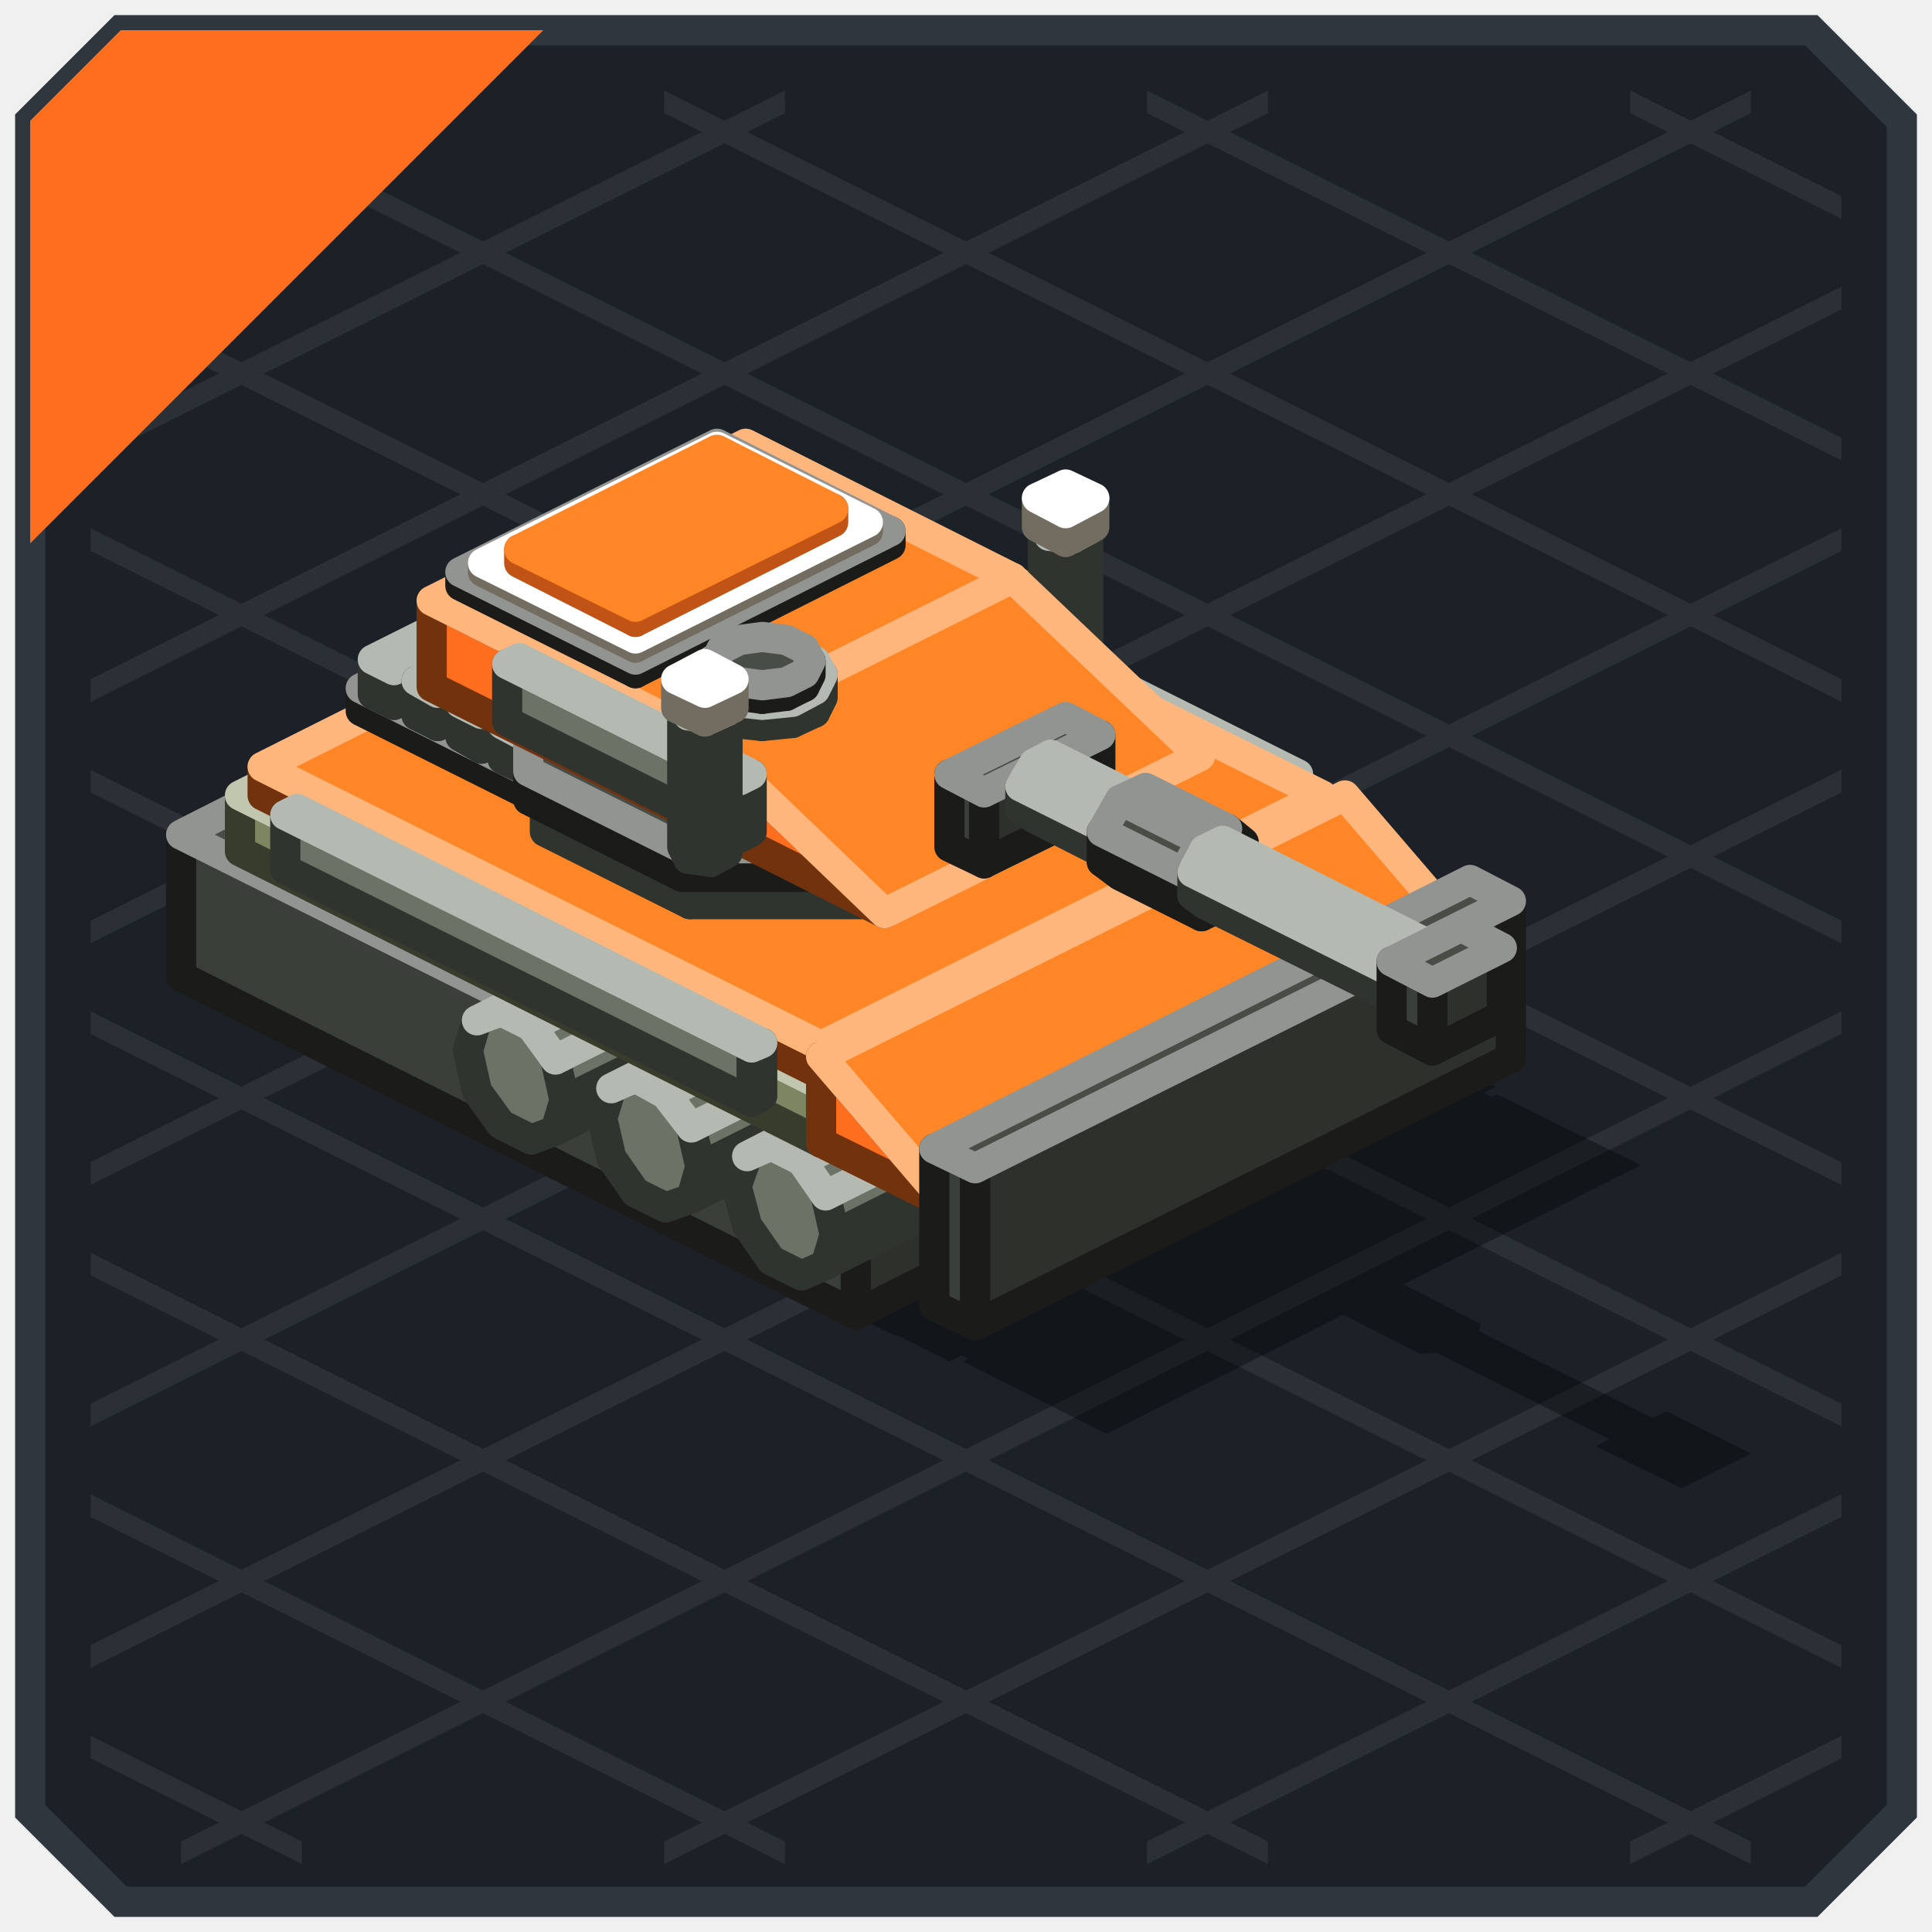
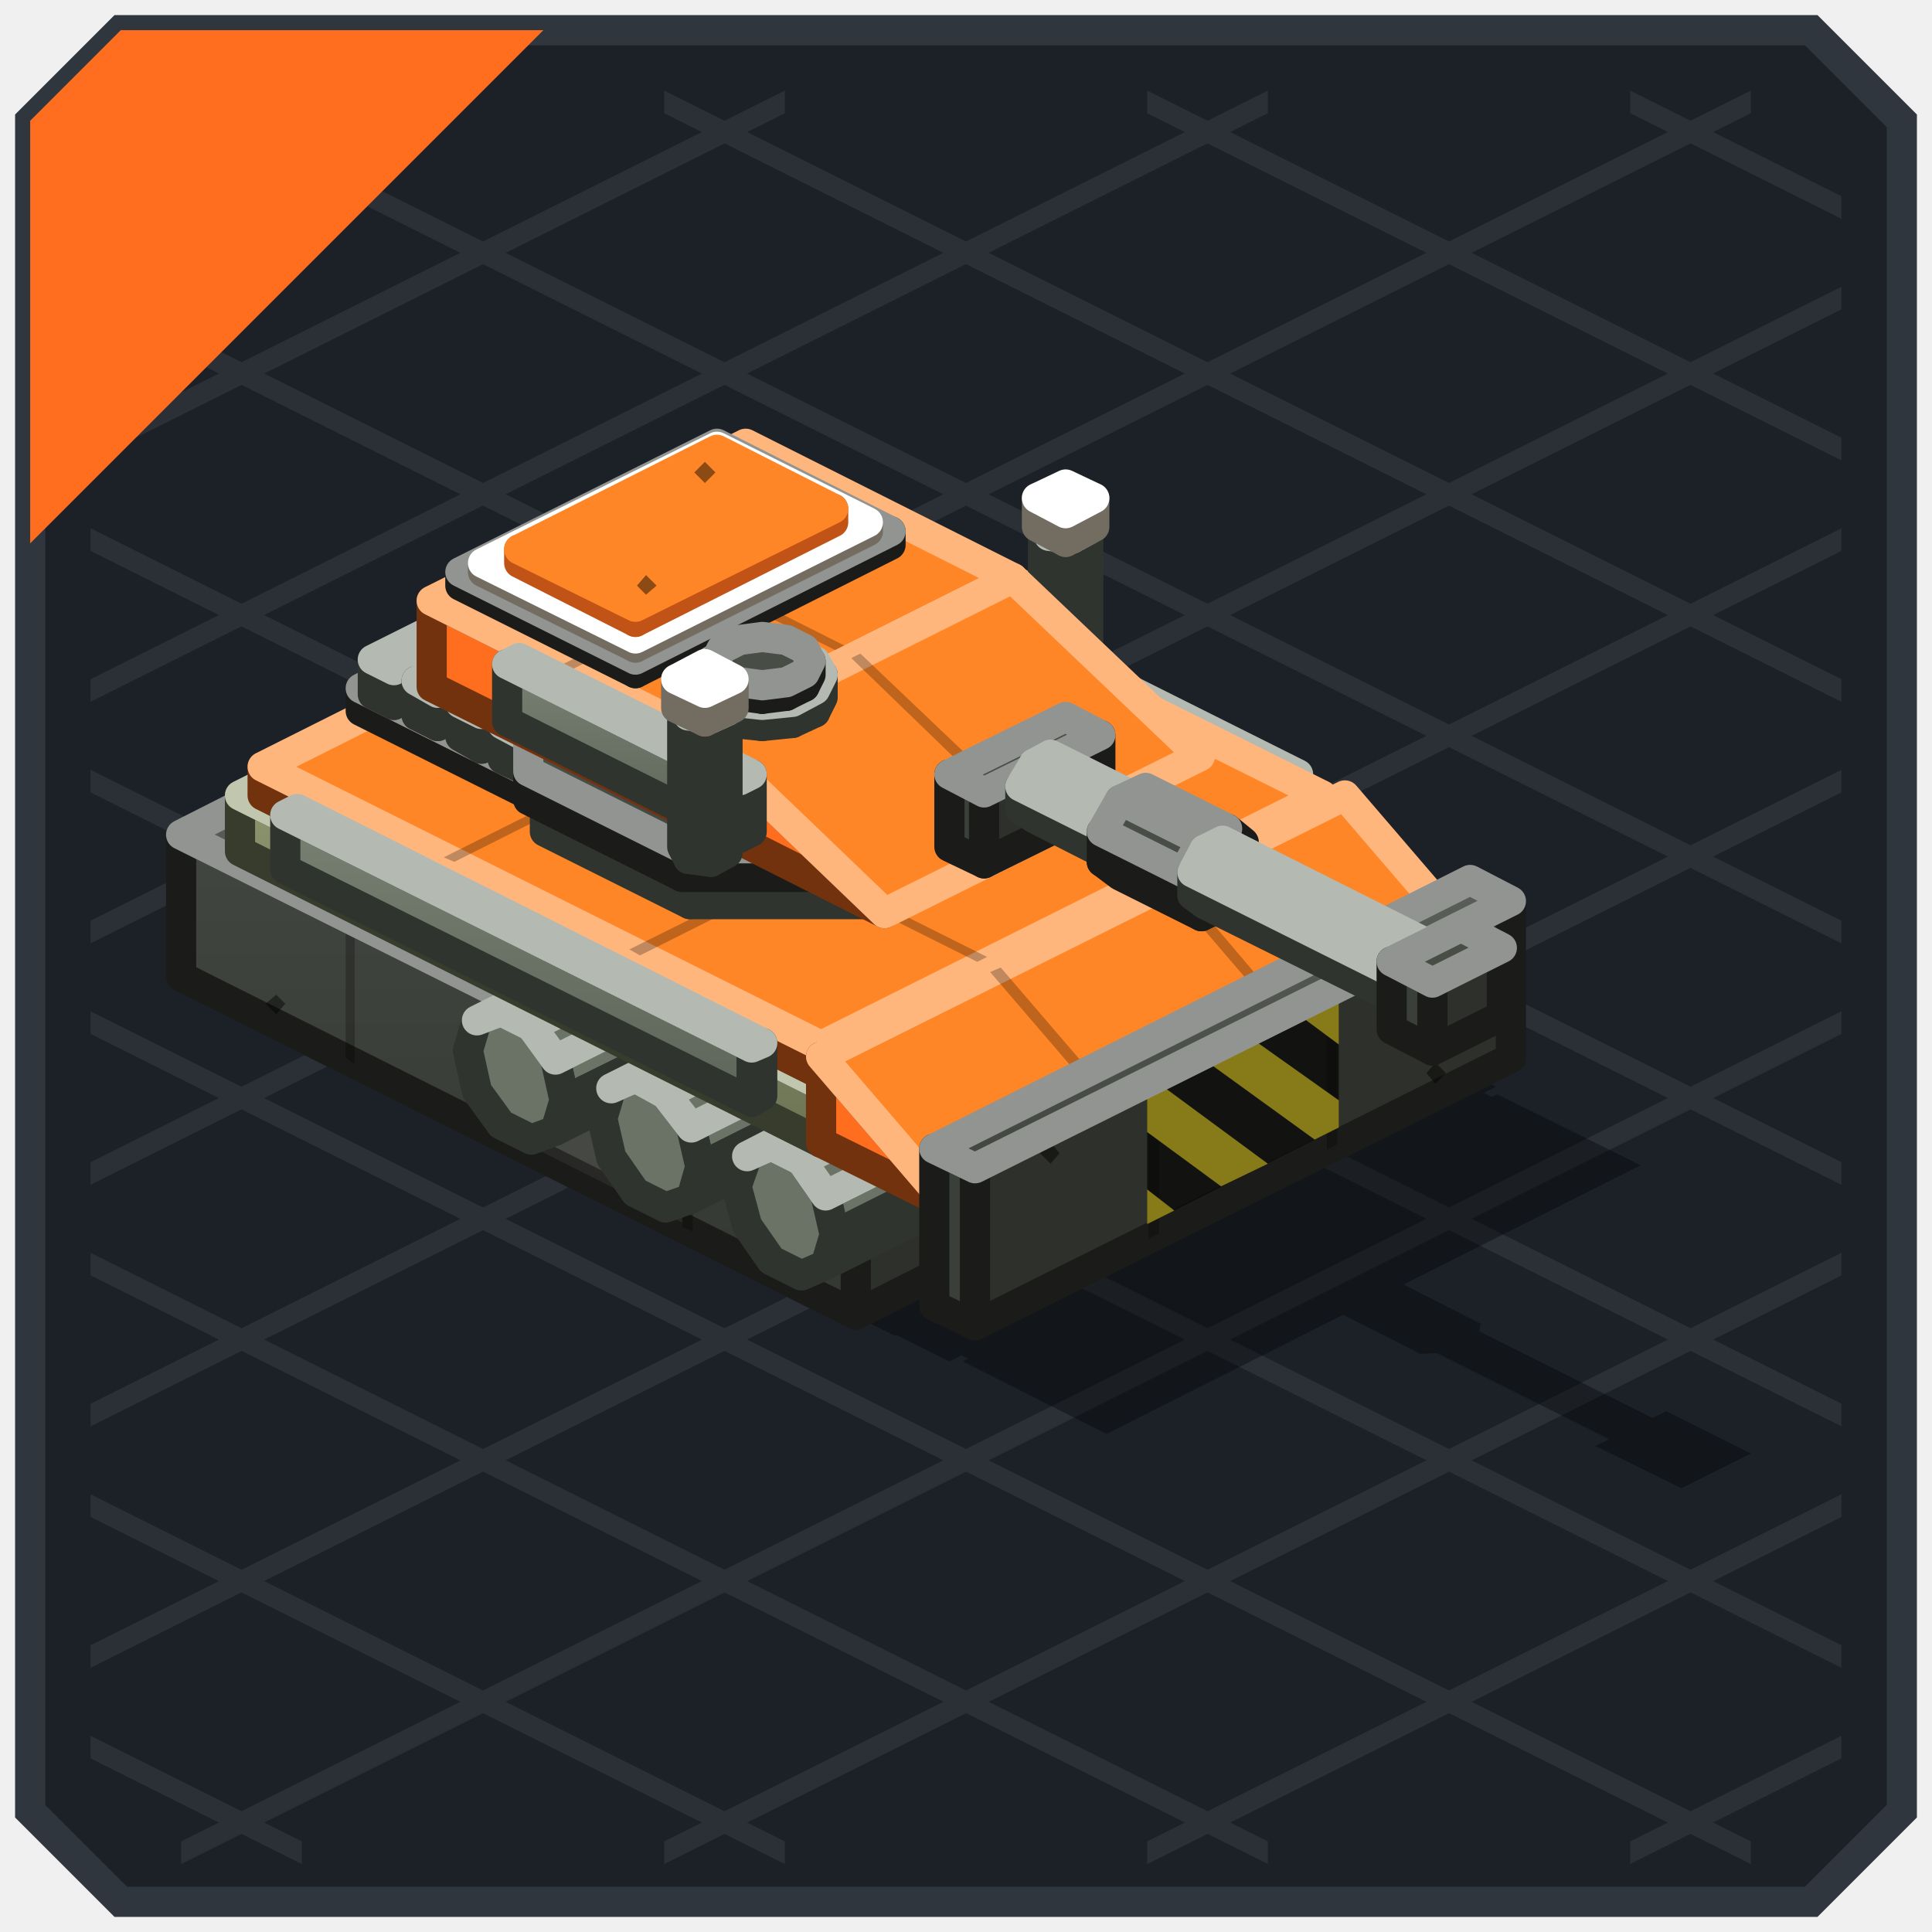
<svg xmlns="http://www.w3.org/2000/svg" width="128" height="128" viewBox="0 0 128 128">
+   <defs>
+     <linearGradient id="s0" x1="0" y1="0" x2="0" y2="1">
+       <stop offset="0" stop-color="#424640" />
+       <stop offset="1" stop-color="#343832" />
+     </linearGradient>
+     <linearGradient id="s1" x1="0" y1="0" x2="0" y2="1">
+       <stop offset="0" stop-color="#5A5F59" />
+       <stop offset="1" stop-color="#424640" />
+     </linearGradient>
+     <linearGradient id="s2" x1="0" y1="0" x2="0" y2="1">
+       <stop offset="0" stop-color="#778071" />
+       <stop offset="1" stop-color="#5E655A" />
+     </linearGradient>
+     <linearGradient id="s3" x1="0" y1="0" x2="0" y2="1">
+       <stop offset="0" stop-color="#8F9889" />
+       <stop offset="1" stop-color="#778071" />
+     </linearGradient>
+     <linearGradient id="s4" x1="0" y1="0" x2="0" y2="1">
+       <stop offset="0" stop-color="#8B946D" />
+       <stop offset="1" stop-color="#6E7556" />
+     </linearGradient>
+     <linearGradient id="s5" x1="0" y1="0" x2="0" y2="1">
+       <stop offset="0" stop-color="#A2AB86" />
+       <stop offset="1" stop-color="#8B946D" />
+     </linearGradient>
+   </defs>
  <g stroke-width="2">
    <polygon points="8,2 120,2 126,8 126,120 120,126 8,126 2,120 2,8" fill="#1C2127" stroke="#2F363D" />
  </g>
  <g>
    <polygon points="108,6 122,13 122,14.5 108,7.5" fill="#2A3036" />
    <polygon points="76,6 122,29 122,30.5 76,7.5" fill="#2A3036" />
    <polygon points="44,6 122,45 122,46.5 44,7.5" fill="#2A3036" />
    <polygon points="12,6 122,61 122,62.5 12,7.5" fill="#2A3036" />
    <polygon points="6,19 122,77 122,78.5 6,20.5" fill="#2A3036" />
    <polygon points="6,35 122,93 122,94.5 6,36.5" fill="#2A3036" />
    <polygon points="6,51 122,109 122,110.5 6,52.5" fill="#2A3036" />
    <polygon points="6,67 116,122 116,123.5 6,68.5" fill="#2A3036" />
    <polygon points="6,83 84,122 84,123.5 6,84.5" fill="#2A3036" />
    <polygon points="6,99 52,122 52,123.5 6,100.5" fill="#2A3036" />
    <polygon points="6,115 20,122 20,123.5 6,116.5" fill="#2A3036" />
    <polygon points="6,13 20,6 20,7.5 6,14.5" fill="#2A3036" />
    <polygon points="6,29 52,6 52,7.5 6,30.5" fill="#2A3036" />
    <polygon points="6,45 84,6 84,7.5 6,46.5" fill="#2A3036" />
    <polygon points="6,61 116,6 116,7.5 6,62.5" fill="#2A3036" />
    <polygon points="6,77 122,19 122,20.5 6,78.5" fill="#2A3036" />
    <polygon points="6,93 122,35 122,36.5 6,94.5" fill="#2A3036" />
    <polygon points="6,109 122,51 122,52.5 6,110.5" fill="#2A3036" />
    <polygon points="12,122 122,67 122,68.5 12,123.5" fill="#2A3036" />
    <polygon points="44,122 122,83 122,84.5 44,123.5" fill="#2A3036" />
    <polygon points="76,122 122,99 122,100.5 76,123.5" fill="#2A3036" />
    <polygon points="108,122 122,115 122,116.5 108,123.5" fill="#2A3036" />
  </g>
  <g>
    <polygon points="8,2 36,2 2,36 2,8" fill="#FF6E1F" />
  </g>
  <g opacity="0.35">
    <polygon points="48.2,46.6 99.1,72 91.4,75.9 40.5,50.5" fill="#000000" />
    <polygon points="51.8,48.2 60.1,52.4 52.1,56.4 43.8,52.2" fill="#000000" />
    <polygon points="60.7,52.7 69,56.8 61,60.9 52.7,56.7" fill="#000000" />
    <polygon points="69.7,57.2 78,61.3 70,65.3 61.7,61.2" fill="#000000" />
    <polygon points="78.6,61.6 86.9,65.8 78.9,69.8 70.6,65.7" fill="#000000" />
    <polygon points="87.6,66.1 95.9,70.3 87.8,74.3 79.5,70.1" fill="#000000" />
    <polygon points="19.7,60.9 70.6,86.3 62.9,90.2 12,64.7" fill="#000000" />
    <polygon points="23.3,62.5 31.6,66.6 23.5,70.6 15.3,66.5" fill="#000000" />
    <polygon points="32.2,67 40.5,71.1 32.5,75.1 24.2,71" fill="#000000" />
    <polygon points="41.2,71.4 49.5,75.6 41.4,79.6 33.1,75.4" fill="#000000" />
    <polygon points="50.1,75.9 58.4,80.1 50.4,84.1 42.1,79.9" fill="#000000" />
    <polygon points="59,80.4 67.3,84.5 59.3,88.5 51,84.4" fill="#000000" />
    <polygon points="44.5,52.5 88.3,74.4 67.5,84.8 23.7,62.9" fill="#000000" />
    <polygon points="56.7,51.6 97.7,72.1 63,89.5 22,69" fill="#000000" />
    <polygon points="59.2,53.6 97.4,72.7 64.3,89.3 26,70.2" fill="#000000" />
    <polygon points="95.3,70.9 103.7,75.1 69,92.5 60.6,88.2" fill="#000000" />
    <polygon points="99.2,72.5 108.7,77.2 73.3,95 63.8,90.2" fill="#000000" />
    <polygon points="53.1,57.5 65.6,63.8 46.4,73.4 33.8,67.1" fill="#000000" />
    <polygon points="54.8,58.4 57.7,59.8 38.5,69.5 35.5,68" fill="#000000" />
    <polygon points="57.7,59.8 60.6,61.3 41.3,70.9 38.4,69.4" fill="#000000" />
    <polygon points="60.6,61.3 63.5,62.7 44.2,72.4 41.3,70.9" fill="#000000" />
    <polygon points="63.5,62.7 66.4,64.2 47.1,73.8 44.2,72.3" fill="#000000" />
    <polygon points="62.1,53.5 95.3,70.1 94.5,70.5 61.3,53.9" fill="#000000" />
    <polygon points="26.6,71.3 59.8,87.8 59,88.2 25.9,71.7" fill="#000000" />
    <polygon points="55.6,63.6 69.1,63.6 80.2,69.2 80.2,75.9 70.7,80.7 57.1,80.7 46,75.2 46,68.4" fill="#000000" />
    <polygon points="56.7,63.8 71.1,63.8 82.6,69.5 82.6,76.8 72.3,81.9 57.9,81.9 46.4,76.2 46.4,68.9" fill="#000000" />
    <polygon points="62.3,61.4 83.8,72.1 63,82.5 41.5,71.8" fill="#000000" />
    <polygon points="80.1,70.2 92.4,76.4 71.6,86.8 59.3,80.6" fill="#000000" />
    <polygon points="69.5,64.2 87.4,73.1 86.6,73.5 68.7,64.6" fill="#000000" />
    <polygon points="47.9,75 65.8,83.9 65,84.3 47.2,75.4" fill="#000000" />
    <polygon points="64.1,64.2 76.3,70.3 59.3,78.8 47.2,72.7" fill="#000000" />
    <polygon points="64.7,65.3 75.1,70.5 59.7,78.2 49.3,73" fill="#000000" />
    <polygon points="65.1,66.6 73.4,70.8 60.3,77.3 52,73.2" fill="#000000" />
    <polygon points="65.2,78.3 67.2,78 69.2,78.3 71.5,79.5 72.1,80.4 71.5,81.4 70.1,82.2 68.1,82.4 66.1,82.2 63.8,81 63.2,80 63.8,79" fill="#000000" />
    <polygon points="66.5,79.1 68.1,78.9 69.7,79.1 71.5,80 71.9,80.8 71.5,81.5 70.3,82.1 68.7,82.3 67.2,82.1 65.4,81.2 65,80.4 65.4,79.7" fill="#000000" />
    <polygon points="83.5,78.5 88.9,81.2 81.2,85.1 75.8,82.4" fill="#000000" />
    <polygon points="83,69.6 84.5,69.8 90.7,72.9 91.1,73.6 90,74.2 88.4,74 82.3,70.9 81.9,70.1" fill="#000000" />
    <polygon points="59.1,81.5 60.6,81.7 66.8,84.8 67.2,85.6 66.1,86.1 64.5,85.9 58.4,82.9 58,82.1" fill="#000000" />
    <polygon points="89.6,72.5 92.7,74 90.8,75 87.6,73.4" fill="#000000" />
    <polygon points="65.7,84.4 68.8,86 66.9,87 63.7,85.4" fill="#000000" />
    <polygon points="83.5,81.8 85,81.7 91.8,85.1 91.6,85.8 90.4,86.4 88.9,86.5 82.2,83.1 82.3,82.4" fill="#000000" />
    <polygon points="89.3,84.4 91.4,84.3 98.1,87.7 97.9,88.7 96.2,89.6 94.1,89.7 87.4,86.3 87.6,85.2" fill="#000000" />
    <polygon points="94.9,87.5 96.4,87.4 112,95.2 111.9,95.9 110.7,96.5 109.1,96.6 93.5,88.8 93.7,88.1" fill="#000000" />
    <polygon points="110.4,93.5 116,96.3 111.4,98.6 105.7,95.8" fill="#000000" />
  </g>
  <g stroke-width="2" stroke-linejoin="round">
    <polygon points="55.5,43 56.1,45.7 48.1,49.7 47.5,47" fill="#6B7366" stroke="#30342E" />
    <polygon points="56.1,45.7 55.5,47.7 47.5,51.7 48.1,49.7" fill="#51574D" stroke="#30342E" />
    <polygon points="45.8,44.8 47.5,47 48.1,49.7 47.5,51.7 45.8,52.3 43.8,51.3 42.2,49.1 41.6,46.4 42.2,44.4 43.8,43.8" fill="#6B7366" stroke="#30342E" />
    <polygon points="53.9,40.8 55.5,43 47.5,47 45.8,44.8" fill="#6B7366" stroke="#B4BAB1" />
    <polygon points="50.2,40.4 51.9,39.8 43.8,43.8 42.2,44.4" fill="#828C7C" stroke="#B4BAB1" />
    <polygon points="51.9,39.8 53.9,40.8 45.8,44.8 43.8,43.8" fill="#828C7C" stroke="#B4BAB1" />
    <polygon points="64.4,47.5 65,50.1 57,54.1 56.4,51.5" fill="#6B7366" stroke="#30342E" />
    <polygon points="65,50.1 64.4,52.2 56.4,56.2 57,54.1" fill="#51574D" stroke="#30342E" />
    <polygon points="54.8,49.2 56.4,51.5 57,54.1 56.4,56.2 54.8,56.8 52.8,55.8 51.2,53.5 50.5,50.9 51.2,48.9 52.8,48.2" fill="#6B7366" stroke="#30342E" />
    <polygon points="62.8,45.2 64.4,47.5 56.4,51.5 54.8,49.2" fill="#6B7366" stroke="#B4BAB1" />
    <polygon points="59.2,44.9 60.8,44.2 52.8,48.2 51.2,48.9" fill="#828C7C" stroke="#B4BAB1" />
    <polygon points="60.8,44.2 62.8,45.2 54.8,49.2 52.8,48.2" fill="#828C7C" stroke="#B4BAB1" />
-     <polygon points="85.2,72.8 40.5,50.5 40.5,41 85.2,63.4" fill="#3B3F39" stroke="#1B1C1A" />
+     <polygon points="85.2,72.8 40.5,50.5 40.5,41 85.2,63.4" fill="url(#s0)" stroke="#1B1C1A" />
+     <polygon points="74.4,67.4 73.7,67.1 73.7,57.6 74.4,57.9" fill="#000000" fill-opacity="0.25" />
+     <polygon points="63.2,61.8 62.6,61.5 62.6,52 63.2,52.4" fill="#000000" fill-opacity="0.25" />
+     <polygon points="52,56.2 51.4,55.9 51.4,46.4 52,46.8" fill="#000000" fill-opacity="0.25" />
+     <polygon points="84.9,72.3 74.4,67 74.4,58.3 84.9,63.6" fill="#000000" fill-opacity="0.06" />
+     <polygon points="78.3,68.4 79,67.7 79.6,68.4 79,69" fill="#000000" fill-opacity="0.45" />
+     <polygon points="46.1,45.5 46.8,44.8 47.4,45.5 46.8,46.1" fill="#000000" fill-opacity="0.45" />
    <polygon points="92.9,69 85.2,72.8 85.2,63.4 92.9,59.5" fill="#2D302B" stroke="#1B1C1A" />
-     <polygon points="85.2,63.4 40.5,41 48.2,37.2 92.9,59.5" fill="#484D46" stroke="#919490" />
+     <polygon points="85.2,63.4 40.5,41 48.2,37.2 92.9,59.5" fill="url(#s1)" stroke="#919490" />
+     <polygon points="74.4,57.9 73.7,57.6 81.4,53.8 82.1,54.1" fill="#000000" fill-opacity="0.25" />
+     <polygon points="63.2,52.4 62.6,52 70.3,48.2 70.9,48.5" fill="#000000" fill-opacity="0.25" />
+     <polygon points="52,46.8 51.4,46.4 59.1,42.6 59.7,42.9" fill="#000000" fill-opacity="0.25" />
+     <polygon points="85.2,63 74.7,57.8 81.8,54.3 92.3,59.5" fill="#000000" fill-opacity="0.06" />
+     <polygon points="79.4,59.7 80.1,59 80.7,59.7 80.1,60.4" fill="#000000" fill-opacity="0.45" />
+     <polygon points="52.8,40.8 53.4,40.2 54.1,40.8 53.4,41.5" fill="#000000" fill-opacity="0.45" />
    <polygon points="73.4,52 74,54.6 66,58.6 65.4,56" fill="#6B7366" stroke="#30342E" />
    <polygon points="74,54.6 73.4,56.6 65.4,60.6 66,58.6" fill="#51574D" stroke="#30342E" />
    <polygon points="63.7,53.7 65.4,56 66,58.6 65.4,60.6 63.7,61.3 61.7,60.3 60.1,58 59.5,55.4 60.1,53.3 61.7,52.7" fill="#6B7366" stroke="#30342E" />
    <polygon points="71.7,49.7 73.4,52 65.4,56 63.7,53.7" fill="#6B7366" stroke="#B4BAB1" />
    <polygon points="68.1,49.3 69.7,48.7 61.7,52.7 60.1,53.3" fill="#828C7C" stroke="#B4BAB1" />
    <polygon points="69.7,48.7 71.7,49.7 63.7,53.7 61.7,52.7" fill="#828C7C" stroke="#B4BAB1" />
    <polygon points="82.3,56.4 82.9,59.1 74.9,63.1 74.3,60.4" fill="#6B7366" stroke="#30342E" />
    <polygon points="82.9,59.1 82.3,61.1 74.3,65.1 74.9,63.1" fill="#51574D" stroke="#30342E" />
    <polygon points="72.7,58.2 74.3,60.4 74.9,63.1 74.3,65.1 72.7,65.7 70.7,64.7 69,62.5 68.4,59.8 69,57.8 70.7,57.2" fill="#6B7366" stroke="#30342E" />
    <polygon points="80.7,54.2 82.3,56.4 74.3,60.4 72.7,58.2" fill="#6B7366" stroke="#B4BAB1" />
    <polygon points="77.1,53.8 78.7,53.2 70.7,57.2 69,57.8" fill="#828C7C" stroke="#B4BAB1" />
    <polygon points="78.7,53.2 80.7,54.2 72.7,58.2 70.7,57.2" fill="#828C7C" stroke="#B4BAB1" />
    <polygon points="27,57.3 27.6,59.9 19.6,63.9 18.9,61.3" fill="#6B7366" stroke="#30342E" />
    <polygon points="27.6,59.9 27,61.9 18.9,66 19.6,63.9" fill="#51574D" stroke="#30342E" />
    <polygon points="17.3,59 18.9,61.3 19.6,63.9 18.9,66 17.3,66.6 15.3,65.6 13.7,63.3 13.1,60.7 13.7,58.7 15.3,58" fill="#6B7366" stroke="#30342E" />
    <polygon points="25.3,55 27,57.3 18.9,61.3 17.3,59" fill="#6B7366" stroke="#B4BAB1" />
    <polygon points="21.7,54.7 23.3,54 15.3,58 13.7,58.7" fill="#828C7C" stroke="#B4BAB1" />
    <polygon points="23.3,54 25.3,55 17.3,59 15.3,58" fill="#828C7C" stroke="#B4BAB1" />
-     <polygon points="61.3,80.3 22.8,61 22.8,53 61.3,72.2" fill="#3B3F39" stroke="#1B1C1A" />
+     <polygon points="61.3,80.3 22.8,61 22.8,53 61.3,72.2" fill="url(#s0)" stroke="#1B1C1A" />
+     <polygon points="48.8,74 48.2,73.7 48.2,65.7 48.8,66" fill="#000000" fill-opacity="0.25" />
+     <polygon points="36,67.6 35.3,67.3 35.3,59.2 36,59.6" fill="#000000" fill-opacity="0.25" />
+     <polygon points="55.3,76.4 55.9,75.8 56.6,76.4 55.9,77.1" fill="#000000" fill-opacity="0.45" />
+     <polygon points="27.5,56.8 28.2,56.1 28.9,56.8 28.2,57.4" fill="#000000" fill-opacity="0.45" />
    <polygon points="82.2,69.9 61.3,80.3 61.3,72.2 82.2,61.8" fill="#2D302B" stroke="#1B1C1A" />
-     <polygon points="61.3,72.2 22.8,53 43.6,42.6 82.2,61.8" fill="#484D46" stroke="#919490" />
+     <polygon points="72.1,74.9 71.4,75.2 71.4,67.2 72.1,66.9" fill="#000000" fill-opacity="0.25" />
+     <polygon points="78.6,70.2 79.2,69.5 79.9,70.2 79.2,70.9" fill="#000000" fill-opacity="0.45" />
+     <polygon points="63.6,71.9 64.3,71.2 64.9,71.9 64.3,72.6" fill="#000000" fill-opacity="0.45" />
+     <polygon points="61.3,72.2 22.8,53 43.6,42.6 82.2,61.8" fill="url(#s1)" stroke="#919490" />
+     <polygon points="48.8,66 48.2,65.7 69,55.2 69.6,55.6" fill="#000000" fill-opacity="0.25" />
+     <polygon points="36,59.6 35.3,59.2 56.1,48.8 56.8,49.1" fill="#000000" fill-opacity="0.25" />
+     <polygon points="71.4,67.2 32.9,47.9 33.5,47.6 72.1,66.9" fill="#000000" fill-opacity="0.25" />
    <polygon points="91.3,60.9 91.9,63.5 83.9,67.6 83.2,64.9" fill="#6B7366" stroke="#30342E" />
    <polygon points="91.9,63.5 91.3,65.6 83.2,69.6 83.9,67.6" fill="#51574D" stroke="#30342E" />
    <polygon points="81.6,62.7 83.2,64.9 83.9,67.6 83.2,69.6 81.6,70.2 79.6,69.2 78,67 77.4,64.3 78,62.3 79.6,61.7" fill="#6B7366" stroke="#30342E" />
    <polygon points="89.6,58.7 91.3,60.9 83.2,64.9 81.6,62.7" fill="#6B7366" stroke="#B4BAB1" />
    <polygon points="86,58.3 87.6,57.6 79.6,61.7 78,62.3" fill="#828C7C" stroke="#B4BAB1" />
    <polygon points="87.6,57.6 89.6,58.7 81.6,62.7 79.6,61.7" fill="#828C7C" stroke="#B4BAB1" />
-     <polygon points="85.2,55.3 54.4,39.8 54.4,36.3 85.2,51.7" fill="#6B7366" stroke="#30342E" />
+     <polygon points="85.2,55.3 54.4,39.8 54.4,36.3 85.2,51.7" fill="url(#s2)" stroke="#30342E" />
    <polygon points="86,54.9 85.2,55.3 85.2,51.7 86,51.3" fill="#51574D" stroke="#30342E" />
-     <polygon points="85.2,51.7 54.4,36.3 55.2,35.9 86,51.3" fill="#828C7C" stroke="#B4BAB1" />
+     <polygon points="85.2,51.7 54.4,36.3 55.2,35.9 86,51.3" fill="url(#s3)" stroke="#B4BAB1" />
    <polygon points="35.9,61.8 36.5,64.4 28.5,68.4 27.9,65.8" fill="#6B7366" stroke="#30342E" />
    <polygon points="36.5,64.4 35.9,66.4 27.9,70.4 28.5,68.4" fill="#51574D" stroke="#30342E" />
    <polygon points="26.3,63.5 27.9,65.8 28.5,68.4 27.9,70.4 26.3,71.1 24.3,70.1 22.6,67.8 22,65.2 22.6,63.1 24.3,62.5" fill="#6B7366" stroke="#30342E" />
    <polygon points="34.3,59.5 35.9,61.8 27.9,65.8 26.3,63.5" fill="#6B7366" stroke="#B4BAB1" />
    <polygon points="30.7,59.1 32.3,58.5 24.3,62.5 22.6,63.1" fill="#828C7C" stroke="#B4BAB1" />
    <polygon points="32.3,58.5 34.3,59.5 26.3,63.5 24.3,62.5" fill="#828C7C" stroke="#B4BAB1" />
-     <polygon points="56.7,87.1 12,64.7 12,55.3 56.7,77.6" fill="#3B3F39" stroke="#1B1C1A" />
+     <polygon points="56.7,87.1 12,64.7 12,55.3 56.7,77.6" fill="url(#s0)" stroke="#1B1C1A" />
+     <polygon points="45.9,81.6 45.2,81.3 45.2,71.9 45.9,72.2" fill="#000000" fill-opacity="0.25" />
+     <polygon points="34.7,76.1 34,75.7 34,66.3 34.7,66.6" fill="#000000" fill-opacity="0.25" />
+     <polygon points="23.5,70.5 22.9,70.1 22.9,60.7 23.5,61" fill="#000000" fill-opacity="0.25" />
+     <polygon points="45.2,81 34.7,75.7 34.7,67 45.2,72.2" fill="#FFFFFF" fill-opacity="0.06" />
+     <polygon points="49.8,75.8 50.5,75.2 51.1,75.8 50.5,76.5" fill="#000000" fill-opacity="0.45" />
+     <polygon points="17.6,66.5 18.3,65.9 18.9,66.5 18.3,67.2" fill="#000000" fill-opacity="0.45" />
    <polygon points="64.4,83.2 56.7,87.1 56.7,77.6 64.4,73.8" fill="#2D302B" stroke="#1B1C1A" />
-     <polygon points="56.7,77.6 12,55.3 19.7,51.4 64.4,73.8" fill="#484D46" stroke="#919490" />
+     <polygon points="56.7,77.6 12,55.3 19.7,51.4 64.4,73.8" fill="url(#s1)" stroke="#919490" />
+     <polygon points="45.9,72.2 45.2,71.9 52.9,68 53.6,68.4" fill="#000000" fill-opacity="0.25" />
+     <polygon points="34.7,66.6 34,66.3 41.7,62.4 42.4,62.8" fill="#000000" fill-opacity="0.25" />
+     <polygon points="23.5,61 22.9,60.7 30.6,56.9 31.2,57.2" fill="#000000" fill-opacity="0.25" />
+     <polygon points="45.5,71.7 35,66.5 42.1,62.9 52.6,68.2" fill="#FFFFFF" fill-opacity="0.06" />
+     <polygon points="56.4,71.2 57.1,70.5 57.7,71.2 57.1,71.9" fill="#000000" fill-opacity="0.45" />
+     <polygon points="18.7,57.9 19.3,57.2 20,57.9 19.3,58.5" fill="#000000" fill-opacity="0.45" />
    <polygon points="44.8,66.2 45.5,68.9 37.4,72.9 36.8,70.2" fill="#6B7366" stroke="#30342E" />
    <polygon points="45.5,68.9 44.8,70.9 36.8,74.9 37.4,72.9" fill="#51574D" stroke="#30342E" />
    <polygon points="35.2,68 36.8,70.2 37.4,72.9 36.8,74.9 35.2,75.5 33.2,74.5 31.6,72.3 31,69.6 31.6,67.6 33.2,67" fill="#6B7366" stroke="#30342E" />
    <polygon points="43.2,64 44.8,66.2 36.8,70.2 35.2,68" fill="#6B7366" stroke="#B4BAB1" />
    <polygon points="39.6,63.6 41.2,63 33.2,67 31.6,67.6" fill="#828C7C" stroke="#B4BAB1" />
    <polygon points="41.2,63 43.2,64 35.2,68 33.2,67" fill="#828C7C" stroke="#B4BAB1" />
    <polygon points="53.8,70.7 54.4,73.3 46.4,77.3 45.8,74.7" fill="#6B7366" stroke="#30342E" />
    <polygon points="54.4,73.3 53.8,75.4 45.8,79.4 46.4,77.3" fill="#51574D" stroke="#30342E" />
    <polygon points="44.1,72.5 45.8,74.7 46.4,77.3 45.8,79.4 44.1,80 42.1,79 40.5,76.7 39.9,74.1 40.5,72.1 42.1,71.4" fill="#6B7366" stroke="#30342E" />
    <polygon points="52.2,68.4 53.8,70.7 45.8,74.7 44.1,72.5" fill="#6B7366" stroke="#B4BAB1" />
    <polygon points="48.5,68.1 50.2,67.4 42.1,71.4 40.5,72.1" fill="#828C7C" stroke="#B4BAB1" />
    <polygon points="50.2,67.4 52.2,68.4 44.1,72.5 42.1,71.4" fill="#828C7C" stroke="#B4BAB1" />
    <polygon points="62.7,75.2 63.3,77.8 55.3,81.8 54.7,79.2" fill="#6B7366" stroke="#30342E" />
    <polygon points="63.3,77.8 62.7,79.8 54.7,83.8 55.3,81.8" fill="#51574D" stroke="#30342E" />
    <polygon points="53.1,76.9 54.7,79.2 55.3,81.8 54.7,83.8 53.1,84.5 51.1,83.5 49.5,81.2 48.8,78.6 49.5,76.6 51.1,75.9" fill="#6B7366" stroke="#30342E" />
    <polygon points="61.1,72.9 62.7,75.2 54.7,79.2 53.1,76.9" fill="#6B7366" stroke="#B4BAB1" />
    <polygon points="57.5,72.5 59.1,71.9 51.1,75.9 49.5,76.6" fill="#828C7C" stroke="#B4BAB1" />
    <polygon points="59.1,71.9 61.1,72.9 53.1,76.9 51.1,75.9" fill="#828C7C" stroke="#B4BAB1" />
-     <polygon points="54.4,75.7 15.9,56.4 15.9,52.7 54.4,71.9" fill="#7D8562" stroke="#383C2C" />
+     <polygon points="54.4,75.7 15.9,56.4 15.9,52.7 54.4,71.9" fill="url(#s4)" stroke="#383C2C" />
    <polygon points="89.1,58.4 54.4,75.7 54.4,71.9 89.1,54.6" fill="#5F654A" stroke="#383C2C" />
-     <polygon points="54.4,71.9 15.9,52.7 50.5,35.3 89.1,54.6" fill="#98A278" stroke="#C1C7AE" />
+     <polygon points="54.4,71.9 15.9,52.7 50.5,35.3 89.1,54.6" fill="url(#s5)" stroke="#C1C7AE" />
+     <polygon points="41.9,65.7 41.2,65.3 75.9,48 76.6,48.3" fill="#000000" fill-opacity="0.25" />
+     <polygon points="29,59.2 28.4,58.9 63.1,41.6 63.7,41.9" fill="#000000" fill-opacity="0.25" />
+     <polygon points="65.6,66.3 27.1,47 27.7,46.7 66.3,66" fill="#000000" fill-opacity="0.25" />
+     <polygon points="77.2,60.5 38.7,41.3 39.3,40.9 77.9,60.2" fill="#000000" fill-opacity="0.25" />
+     <polygon points="77.5,60 65.3,53.9 76.2,48.5 88.4,54.6" fill="#FFFFFF" fill-opacity="0.06" />
+     <polygon points="64.7,53.6 52.5,47.5 63.4,42.1 75.6,48.2" fill="#000000" fill-opacity="0.06" />
+     <polygon points="28.7,58.8 16.5,52.7 27.4,47.2 39.6,53.3" fill="#000000" fill-opacity="0.06" />
+     <polygon points="51.8,47.2 39.6,41.1 50.5,35.6 62.7,41.7" fill="#FFFFFF" fill-opacity="0.06" />
    <polygon points="54.4,71.2 17.4,52.7 17.4,50.8 54.4,69.3" fill="#FF6E1F" stroke="#73320E" />
    <polygon points="87.6,54.6 54.4,71.2 54.4,69.3 87.6,52.7" fill="#C15317" stroke="#73320E" />
    <polygon points="54.4,69.3 17.4,50.8 50.5,34.2 87.6,52.7" fill="#FF8626" stroke="#FFB67D" />
-     <polygon points="35.5,52.9 23.9,47.1 23.9,45.6 35.5,51.4" fill="#3B3F39" stroke="#1B1C1A" />
+     <polygon points="42.4,63.3 41.7,62.9 74.9,46.4 75.5,46.7" fill="#000000" fill-opacity="0.25" />
+     <polygon points="30.1,57.1 29.4,56.8 62.6,40.2 63.2,40.5" fill="#000000" fill-opacity="0.25" />
+     <polygon points="65.1,63.9 28.1,45.4 28.8,45.1 65.8,63.6" fill="#000000" fill-opacity="0.25" />
+     <polygon points="76.2,58.4 39.2,39.9 39.8,39.6 76.8,58.1" fill="#000000" fill-opacity="0.25" />
+     <polygon points="35.5,52.9 23.9,47.1 23.9,45.6 35.5,51.4" fill="url(#s0)" stroke="#1B1C1A" />
    <polygon points="54.8,43.3 35.5,52.9 35.5,51.4 54.8,41.7" fill="#2D302B" stroke="#1B1C1A" />
-     <polygon points="35.5,51.4 23.9,45.6 43.2,36 54.8,41.7" fill="#484D46" stroke="#919490" />
+     <polygon points="35.5,51.4 23.9,45.6 43.2,36 54.8,41.7" fill="url(#s1)" stroke="#919490" />
+     <polygon points="44.8,46.7 33.3,40.9 33.9,40.6 45.5,46.4" fill="#000000" fill-opacity="0.25" />
+     <polygon points="49.8,42.3 50.5,41.6 51.1,42.3 50.5,42.9" fill="#000000" fill-opacity="0.45" />
+     <polygon points="27.6,45.1 28.3,44.4 28.9,45.1 28.3,45.7" fill="#000000" fill-opacity="0.45" />
    <polygon points="26.1,46.7 24.7,46 24.7,43.7 26.1,44.4" fill="#6B7366" stroke="#30342E" />
    <polygon points="45.4,37 26.1,46.7 26.1,44.4 45.4,34.8" fill="#51574D" stroke="#30342E" />
-     <polygon points="26.1,44.4 24.7,43.7 43.9,34.1 45.4,34.8" fill="#828C7C" stroke="#B4BAB1" />
+     <polygon points="26.1,44.4 24.7,43.7 43.9,34.1 45.4,34.8" fill="url(#s3)" stroke="#B4BAB1" />
    <polygon points="29,48.1 27.6,47.4 27.6,45.1 29,45.9" fill="#6B7366" stroke="#30342E" />
    <polygon points="48.3,38.5 29,48.1 29,45.9 48.3,36.2" fill="#51574D" stroke="#30342E" />
-     <polygon points="29,45.9 27.6,45.1 46.8,35.5 48.3,36.2" fill="#828C7C" stroke="#B4BAB1" />
+     <polygon points="29,45.9 27.6,45.1 46.8,35.5 48.3,36.2" fill="url(#s3)" stroke="#B4BAB1" />
    <polygon points="31.9,49.6 30.5,48.8 30.5,46.6 31.9,47.3" fill="#6B7366" stroke="#30342E" />
    <polygon points="51.2,39.9 31.9,49.6 31.9,47.3 51.2,37.7" fill="#51574D" stroke="#30342E" />
-     <polygon points="31.9,47.3 30.5,46.6 49.7,36.9 51.2,37.7" fill="#828C7C" stroke="#B4BAB1" />
+     <polygon points="31.9,47.3 30.5,46.6 49.7,36.9 51.2,37.7" fill="url(#s3)" stroke="#B4BAB1" />
    <polygon points="34.8,51 33.3,50.3 33.3,48 34.8,48.8" fill="#6B7366" stroke="#30342E" />
    <polygon points="54.1,41.4 34.8,51 34.8,48.8 54.1,39.1" fill="#51574D" stroke="#30342E" />
-     <polygon points="34.8,48.8 33.3,48 52.6,38.4 54.1,39.1" fill="#828C7C" stroke="#B4BAB1" />
-     <polygon points="49.8,73 18.9,57.6 18.9,54 49.8,69.4" fill="#6B7366" stroke="#30342E" />
+     <polygon points="34.8,48.8 33.3,48 52.6,38.4 54.1,39.1" fill="url(#s3)" stroke="#B4BAB1" />
+     <polygon points="49.8,73 18.9,57.6 18.9,54 49.8,69.4" fill="url(#s2)" stroke="#30342E" />
    <polygon points="50.5,72.6 49.8,73 49.8,69.4 50.5,69.1" fill="#51574D" stroke="#30342E" />
-     <polygon points="49.8,69.4 18.9,54 19.7,53.6 50.5,69.1" fill="#828C7C" stroke="#B4BAB1" />
+     <polygon points="49.8,69.4 18.9,54 19.7,53.6 50.5,69.1" fill="url(#s3)" stroke="#B4BAB1" />
    <polygon points="62.9,79.9 54.4,75.7 54.4,70" fill="#FF6E1F" stroke="#73320E" />
    <polygon points="62.9,79.9 54.4,70 89.1,52.7 97.6,62.6" fill="#FF8626" stroke="#FFB67D" />
+     <polygon points="74.1,74.3 65.6,64.4 66.3,64.1 74.8,74" fill="#000000" fill-opacity="0.25" />
+     <polygon points="85.7,68.5 77.2,58.6 77.9,58.3 86.3,68.2" fill="#000000" fill-opacity="0.25" />
    <polygon points="64.6,87.8 61.9,86.5 61.9,76.1 64.6,77.4" fill="#3B3F39" stroke="#1B1C1A" />
    <polygon points="100.1,70.1 64.6,87.8 64.6,77.4 100.1,59.7" fill="#2D302B" stroke="#1B1C1A" />
-     <polygon points="64.6,77.4 61.9,76.1 97.4,58.3 100.1,59.7" fill="#484D46" stroke="#919490" />
+     <polygon points="88.6,75.8 87.9,76.2 87.9,65.8 88.6,65.4" fill="#000000" fill-opacity="0.25" />
+     <polygon points="76.8,81.7 76.1,82.1 76.1,71.7 76.8,71.4" fill="#000000" fill-opacity="0.25" />
+     <polygon points="94.5,71.1 95.1,70.4 95.8,71.1 95.1,71.8" fill="#000000" fill-opacity="0.45" />
+     <polygon points="68.9,76.4 69.6,75.7 70.2,76.4 69.6,77.1" fill="#000000" fill-opacity="0.45" />
+     <polygon points="88.7,74.7 76,81.1 76,71.7 88.7,65.4" fill="#000000" fill-opacity="0.6" />
+     <polygon points="85.6,66.9 88.7,65.4 88.7,69.2" fill="#867A19" />
+     <polygon points="79.5,70 82.5,68.5 88.7,72.9 88.7,74.7 87.1,75.5" fill="#867A19" />
+     <polygon points="76,75 76,71.7 76.4,71.5 84,77.1 80.9,78.6" fill="#867A19" />
+     <polygon points="76,78.8 77.8,80.2 76,81.1" fill="#867A19" />
+     <polygon points="64.6,77.4 61.9,76.1 97.4,58.3 100.1,59.7" fill="url(#s1)" stroke="#919490" />
    <polygon points="59.2,59.9 45.7,59.9 45.7,57.5 59.2,57.5" fill="#6B7366" stroke="#30342E" />
    <polygon points="45.7,59.9 36.1,55.1 36.1,52.8 45.7,57.5" fill="#6B7366" stroke="#30342E" />
    <polygon points="68.8,55.1 59.2,59.9 59.2,57.5 68.8,52.8" fill="#51574D" stroke="#30342E" />
-     <polygon points="59.2,57.5 45.7,57.5 36.1,52.8 36.1,46 45.7,41.2 59.2,41.2 68.8,46 68.8,52.8" fill="#828C7C" stroke="#B4BAB1" />
+     <polygon points="59.2,57.5 45.7,57.5 36.1,52.8 36.1,46 45.7,41.2 59.2,41.2 68.8,46 68.8,52.8" fill="url(#s3)" stroke="#B4BAB1" />
    <polygon points="59.7,58.1 45.2,58.1 45.2,56.2 59.7,56.2" fill="#3B3F39" stroke="#1B1C1A" />
    <polygon points="45.2,58.1 35,53 35,51.1 45.2,56.2" fill="#3B3F39" stroke="#1B1C1A" />
    <polygon points="69.9,53 59.7,58.1 59.7,56.2 69.9,51.1" fill="#2D302B" stroke="#1B1C1A" />
-     <polygon points="59.7,56.2 45.2,56.2 35,51.1 35,43.9 45.2,38.8 59.7,38.8 69.9,43.9 69.9,51.1" fill="#484D46" stroke="#919490" />
-     <polygon points="70.6,44.7 55.2,37 55.2,33.2 70.6,40.9" fill="#6B7366" stroke="#30342E" />
+     <polygon points="59.7,56.2 45.2,56.2 35,51.1 35,43.9 45.2,38.8 59.7,38.8 69.9,43.9 69.9,51.1" fill="url(#s1)" stroke="#919490" />
+     <polygon points="70.6,44.7 55.2,37 55.2,33.2 70.6,40.9" fill="url(#s2)" stroke="#30342E" />
    <polygon points="71.4,44.3 70.6,44.7 70.6,40.9 71.4,40.6" fill="#51574D" stroke="#30342E" />
-     <polygon points="70.6,40.9 55.2,33.2 55.9,32.8 71.4,40.6" fill="#828C7C" stroke="#B4BAB1" />
+     <polygon points="70.6,40.9 55.2,33.2 55.9,32.8 71.4,40.6" fill="url(#s3)" stroke="#B4BAB1" />
    <polygon points="71,45.1 69.5,44.9 69.5,35.5 71,35.7" fill="#6B7366" stroke="#30342E" />
    <polygon points="69.5,44.9 69.1,44.2 69.1,34.7 69.5,35.5" fill="#6B7366" stroke="#30342E" />
    <polygon points="72.1,44.6 71,45.1 71,35.7 72.1,35.1" fill="#51574D" stroke="#30342E" />
    <polygon points="71,35.7 69.5,35.5 69.1,34.7 70.2,34.2 71.7,34.4 72.1,35.1" fill="#828C7C" stroke="#B4BAB1" />
    <polygon points="46.3,54.3 28.6,45.5 28.6,39.8 46.3,48.7" fill="#FF6E1F" stroke="#73320E" />
+     <polygon points="37.8,50.1 37.1,49.7 37.1,44.1 37.8,44.4" fill="#000000" fill-opacity="0.25" />
    <polygon points="67.1,43.9 46.3,54.3 46.3,48.7 67.1,38.3" fill="#C15317" stroke="#73320E" />
+     <polygon points="57,49 56.4,49.3 56.4,43.6 57,43.3" fill="#000000" fill-opacity="0.25" />
    <polygon points="46.3,48.7 28.6,39.8 49.4,29.4 67.1,38.3" fill="#FF8626" stroke="#FFB67D" />
+     <polygon points="37.8,44.4 37.1,44.1 57.9,33.7 58.6,34" fill="#000000" fill-opacity="0.25" />
+     <polygon points="56.4,43.6 38.7,34.8 39.3,34.4 57,43.3" fill="#000000" fill-opacity="0.25" />
    <polygon points="42.1,44.6 30.5,38.8 30.5,37.9 42.1,43.7" fill="#3B3F39" stroke="#1B1C1A" />
    <polygon points="59,36.1 42.1,44.6 42.1,43.7 59,35.2" fill="#2D302B" stroke="#1B1C1A" />
-     <polygon points="42.1,43.7 30.5,37.9 47.5,29.4 59,35.2" fill="#484D46" stroke="#919490" />
+     <polygon points="42.1,43.7 30.5,37.9 47.5,29.4 59,35.2" fill="url(#s1)" stroke="#919490" />
+     <polygon points="42.2,41.7 42.8,41 43.5,41.7 42.8,42.3" fill="#000000" fill-opacity="0.45" />
+     <polygon points="46,31.4 46.7,30.8 47.4,31.4 46.7,32.1" fill="#000000" fill-opacity="0.45" />
    <polygon points="42.1,42.9 32,37.9 32,37.3 42.1,42.3" fill="#FFF1D6" stroke="#736C60" />
    <polygon points="57.5,35.2 42.1,42.9 42.1,42.3 57.5,34.6" fill="#C1B6A2" stroke="#736C60" />
    <polygon points="42.1,42.3 32,37.3 47.5,29.6 57.5,34.6" fill="#FFFFFF" stroke="#FFFFFF" />
    <polygon points="42.1,41.2 34.4,37.3 34.4,36.4 42.1,40.2" fill="#FF6E1F" stroke="#C15317" />
    <polygon points="55.2,34.6 42.1,41.2 42.1,40.2 55.2,33.7" fill="#C15317" stroke="#C15317" />
    <polygon points="42.1,40.2 34.4,36.4 47.5,29.8 55.2,33.7" fill="#FF8626" stroke="#FF8626" />
+     <polygon points="42.2,38.8 42.8,38.1 43.5,38.8 42.8,39.4" fill="#000000" fill-opacity="0.45" />
+     <polygon points="46,31.3 46.7,30.6 47.4,31.3 46.7,32" fill="#000000" fill-opacity="0.45" />
    <polygon points="70.6,35.9 68.7,34.9 68.7,33 70.6,34" fill="#FFF1D6" stroke="#736C60" />
    <polygon points="72.5,34.9 70.6,35.9 70.6,34 72.5,33" fill="#C1B6A2" stroke="#736C60" />
    <polygon points="70.6,34 68.7,33 70.6,32.1 72.5,33" fill="#FFFFFF" stroke="#FFFFFF" />
    <polygon points="58.6,60.5 46.3,54.3 46.3,48.7" fill="#FF6E1F" stroke="#73320E" />
    <polygon points="58.6,60.5 46.3,48.7 67.1,38.3 79.5,50.1" fill="#FF8626" stroke="#FFB67D" />
-     <polygon points="49,55.5 33.6,47.8 33.6,44 49,51.7" fill="#6B7366" stroke="#30342E" />
+     <polygon points="68.7,55.5 56.4,43.6 57,43.3 69.4,55.1" fill="#000000" fill-opacity="0.25" />
+     <polygon points="49,55.5 33.6,47.8 33.6,44 49,51.7" fill="url(#s2)" stroke="#30342E" />
    <polygon points="49.8,55.1 49,55.5 49,51.7 49.8,51.3" fill="#51574D" stroke="#30342E" />
-     <polygon points="49,51.7 33.6,44 34.4,43.6 49.8,51.3" fill="#828C7C" stroke="#B4BAB1" />
+     <polygon points="49,51.7 33.6,44 34.4,43.6 49.8,51.3" fill="url(#s3)" stroke="#B4BAB1" />
    <polygon points="52.5,47.9 50.5,48.1 50.5,46.7 52.5,46.5" fill="#51574D" stroke="#30342E" />
    <polygon points="50.5,48.1 48.6,47.9 48.6,46.5 50.5,46.7" fill="#6B7366" stroke="#30342E" />
    <polygon points="48.6,47.9 47.1,47.2 47.1,45.7 48.6,46.5" fill="#6B7366" stroke="#30342E" />
    <polygon points="47.1,47.2 46.6,46.2 46.6,44.7 47.1,45.7" fill="#6B7366" stroke="#30342E" />
    <polygon points="54.5,46.2 54,47.2 54,45.7 54.5,44.7" fill="#51574D" stroke="#30342E" />
    <polygon points="54,47.2 52.5,47.9 52.5,46.5 54,45.7" fill="#51574D" stroke="#30342E" />
    <polygon points="52.5,46.5 50.5,46.7 48.6,46.5 47.1,45.7 46.6,44.7 47.1,43.8 48.6,43 50.5,42.8 52.5,43 54,43.8 54.5,44.7 54,45.7" fill="#828C7C" stroke="#B4BAB1" />
    <polygon points="52.1,46.1 50.5,46.3 50.5,45.4 52.1,45.2" fill="#2D302B" stroke="#1B1C1A" />
    <polygon points="50.5,46.3 49,46.1 49,45.2 50.5,45.4" fill="#3B3F39" stroke="#1B1C1A" />
    <polygon points="49,46.1 47.8,45.5 47.8,44.6 49,45.2" fill="#3B3F39" stroke="#1B1C1A" />
    <polygon points="47.8,45.5 47.4,44.7 47.4,43.8 47.8,44.6" fill="#3B3F39" stroke="#1B1C1A" />
    <polygon points="53.7,44.7 53.3,45.5 53.3,44.6 53.7,43.8" fill="#2D302B" stroke="#1B1C1A" />
    <polygon points="53.3,45.5 52.1,46.1 52.1,45.2 53.3,44.6" fill="#2D302B" stroke="#1B1C1A" />
    <polygon points="52.1,45.2 50.5,45.4 49,45.2 47.8,44.6 47.4,43.8 47.8,43 49,42.4 50.5,42.2 52.1,42.4 53.3,43 53.7,43.8 53.3,44.6" fill="#484D46" stroke="#919490" />
    <polygon points="65.2,57.2 62.9,56.1 62.9,51.3 65.2,52.5" fill="#3B3F39" stroke="#1B1C1A" />
    <polygon points="72.9,53.4 65.2,57.2 65.2,52.5 72.9,48.7" fill="#2D302B" stroke="#1B1C1A" />
    <polygon points="65.2,52.5 62.9,51.3 70.6,47.5 72.9,48.7" fill="#484D46" stroke="#919490" />
    <polygon points="47.1,57.1 45.6,56.9 45.6,47.4 47.1,47.6" fill="#6B7366" stroke="#30342E" />
    <polygon points="45.6,56.9 45.2,56.1 45.2,46.7 45.6,47.4" fill="#6B7366" stroke="#30342E" />
    <polygon points="48.2,56.5 47.1,57.1 47.1,47.6 48.2,47.1" fill="#51574D" stroke="#30342E" />
    <polygon points="47.1,47.6 45.6,47.4 45.2,46.7 46.3,46.1 47.8,46.3 48.2,47.1" fill="#828C7C" stroke="#B4BAB1" />
    <polygon points="68.5,54.2 67.6,53.6 73.4,56.5 74.2,57.1" fill="#51574D" stroke="#30342E" />
    <polygon points="67.6,53.6 67.6,52.1 73.4,55 73.4,56.5" fill="#6B7366" stroke="#30342E" />
    <polygon points="73.4,55 74.2,53.5 75.4,52.9 76.3,53.5 76.3,55 75.4,56.5 74.2,57.1 73.4,56.5" fill="#51574D" stroke="#30342E" />
    <polygon points="67.6,52.1 68.5,50.6 74.2,53.5 73.4,55" fill="#828C7C" stroke="#B4BAB1" />
    <polygon points="68.5,50.6 69.6,50 75.4,52.9 74.2,53.5" fill="#828C7C" stroke="#B4BAB1" />
    <polygon points="46.7,47.8 44.8,46.9 44.8,45 46.7,45.9" fill="#FFF1D6" stroke="#736C60" />
    <polygon points="48.6,46.9 46.7,47.8 46.7,45.9 48.6,45" fill="#C1B6A2" stroke="#736C60" />
    <polygon points="46.7,45.9 44.8,45 46.7,44 48.6,45" fill="#FFFFFF" stroke="#FFFFFF" />
    <polygon points="74.2,58 73,57.1 78.4,59.8 79.6,60.7" fill="#2D302B" stroke="#1B1C1A" />
    <polygon points="73,57.1 73,55.1 78.4,57.8 78.4,59.8" fill="#3B3F39" stroke="#1B1C1A" />
    <polygon points="78.4,57.8 79.6,55.7 81.3,54.9 82.4,55.8 82.4,57.8 81.3,59.9 79.6,60.7 78.4,59.8" fill="#2D302B" stroke="#1B1C1A" />
    <polygon points="73,55.1 74.2,53 79.6,55.7 78.4,57.8" fill="#484D46" stroke="#919490" />
    <polygon points="74.2,53 75.9,52.2 81.3,54.9 79.6,55.7" fill="#484D46" stroke="#919490" />
    <polygon points="79.8,59.9 79,59.3 93.6,66.6 94.5,67.2" fill="#51574D" stroke="#30342E" />
-     <polygon points="79,59.3 79,57.8 93.6,65.1 93.6,66.6" fill="#6B7366" stroke="#30342E" />
+     <polygon points="79,59.3 79,57.8 93.6,65.1 93.6,66.6" fill="url(#s2)" stroke="#30342E" />
    <polygon points="93.6,65.1 94.5,63.7 95.7,63.1 96.5,63.7 96.5,65.1 95.7,66.6 94.5,67.2 93.6,66.6" fill="#51574D" stroke="#30342E" />
-     <polygon points="79,57.8 79.8,56.3 94.5,63.7 93.6,65.1" fill="#828C7C" stroke="#B4BAB1" />
-     <polygon points="79.8,56.3 81,55.7 95.7,63.1 94.5,63.7" fill="#828C7C" stroke="#B4BAB1" />
+     <polygon points="79,57.8 79.8,56.3 94.5,63.7 93.6,65.1" fill="url(#s3)" stroke="#B4BAB1" />
+     <polygon points="79.8,56.3 81,55.7 95.7,63.1 94.5,63.7" fill="url(#s3)" stroke="#B4BAB1" />
    <polygon points="94.9,69.6 92.2,68.2 92.2,63.7 94.9,65.1" fill="#3B3F39" stroke="#1B1C1A" />
    <polygon points="99.5,67.3 94.9,69.6 94.9,65.1 99.5,62.8" fill="#2D302B" stroke="#1B1C1A" />
    <polygon points="94.9,65.1 92.2,63.7 96.8,61.4 99.5,62.8" fill="#484D46" stroke="#919490" />
  </g>
</svg>
